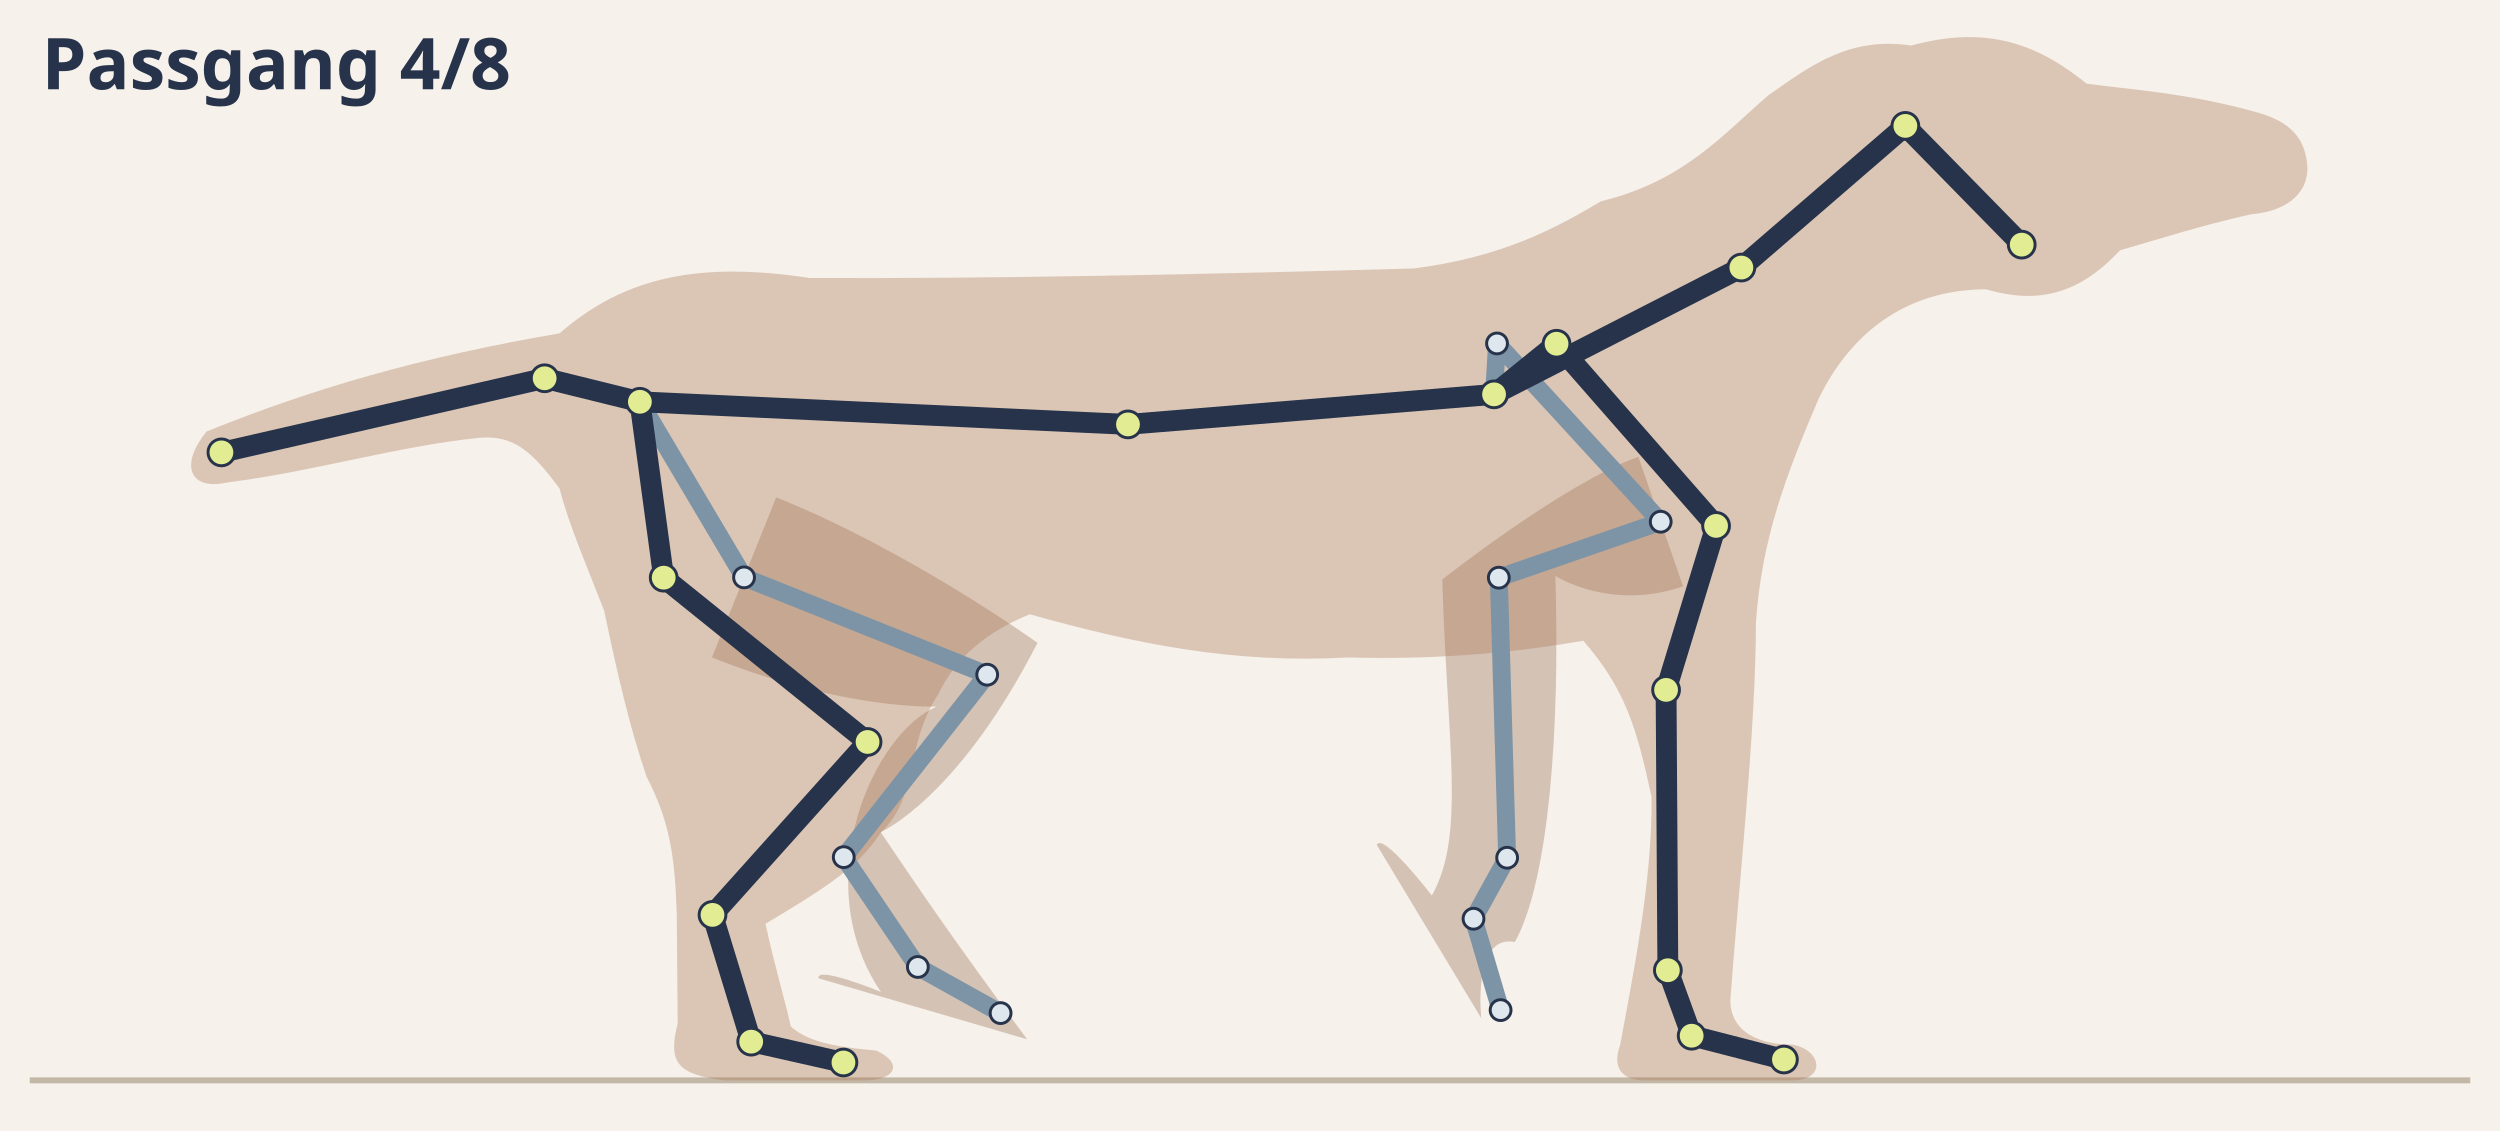
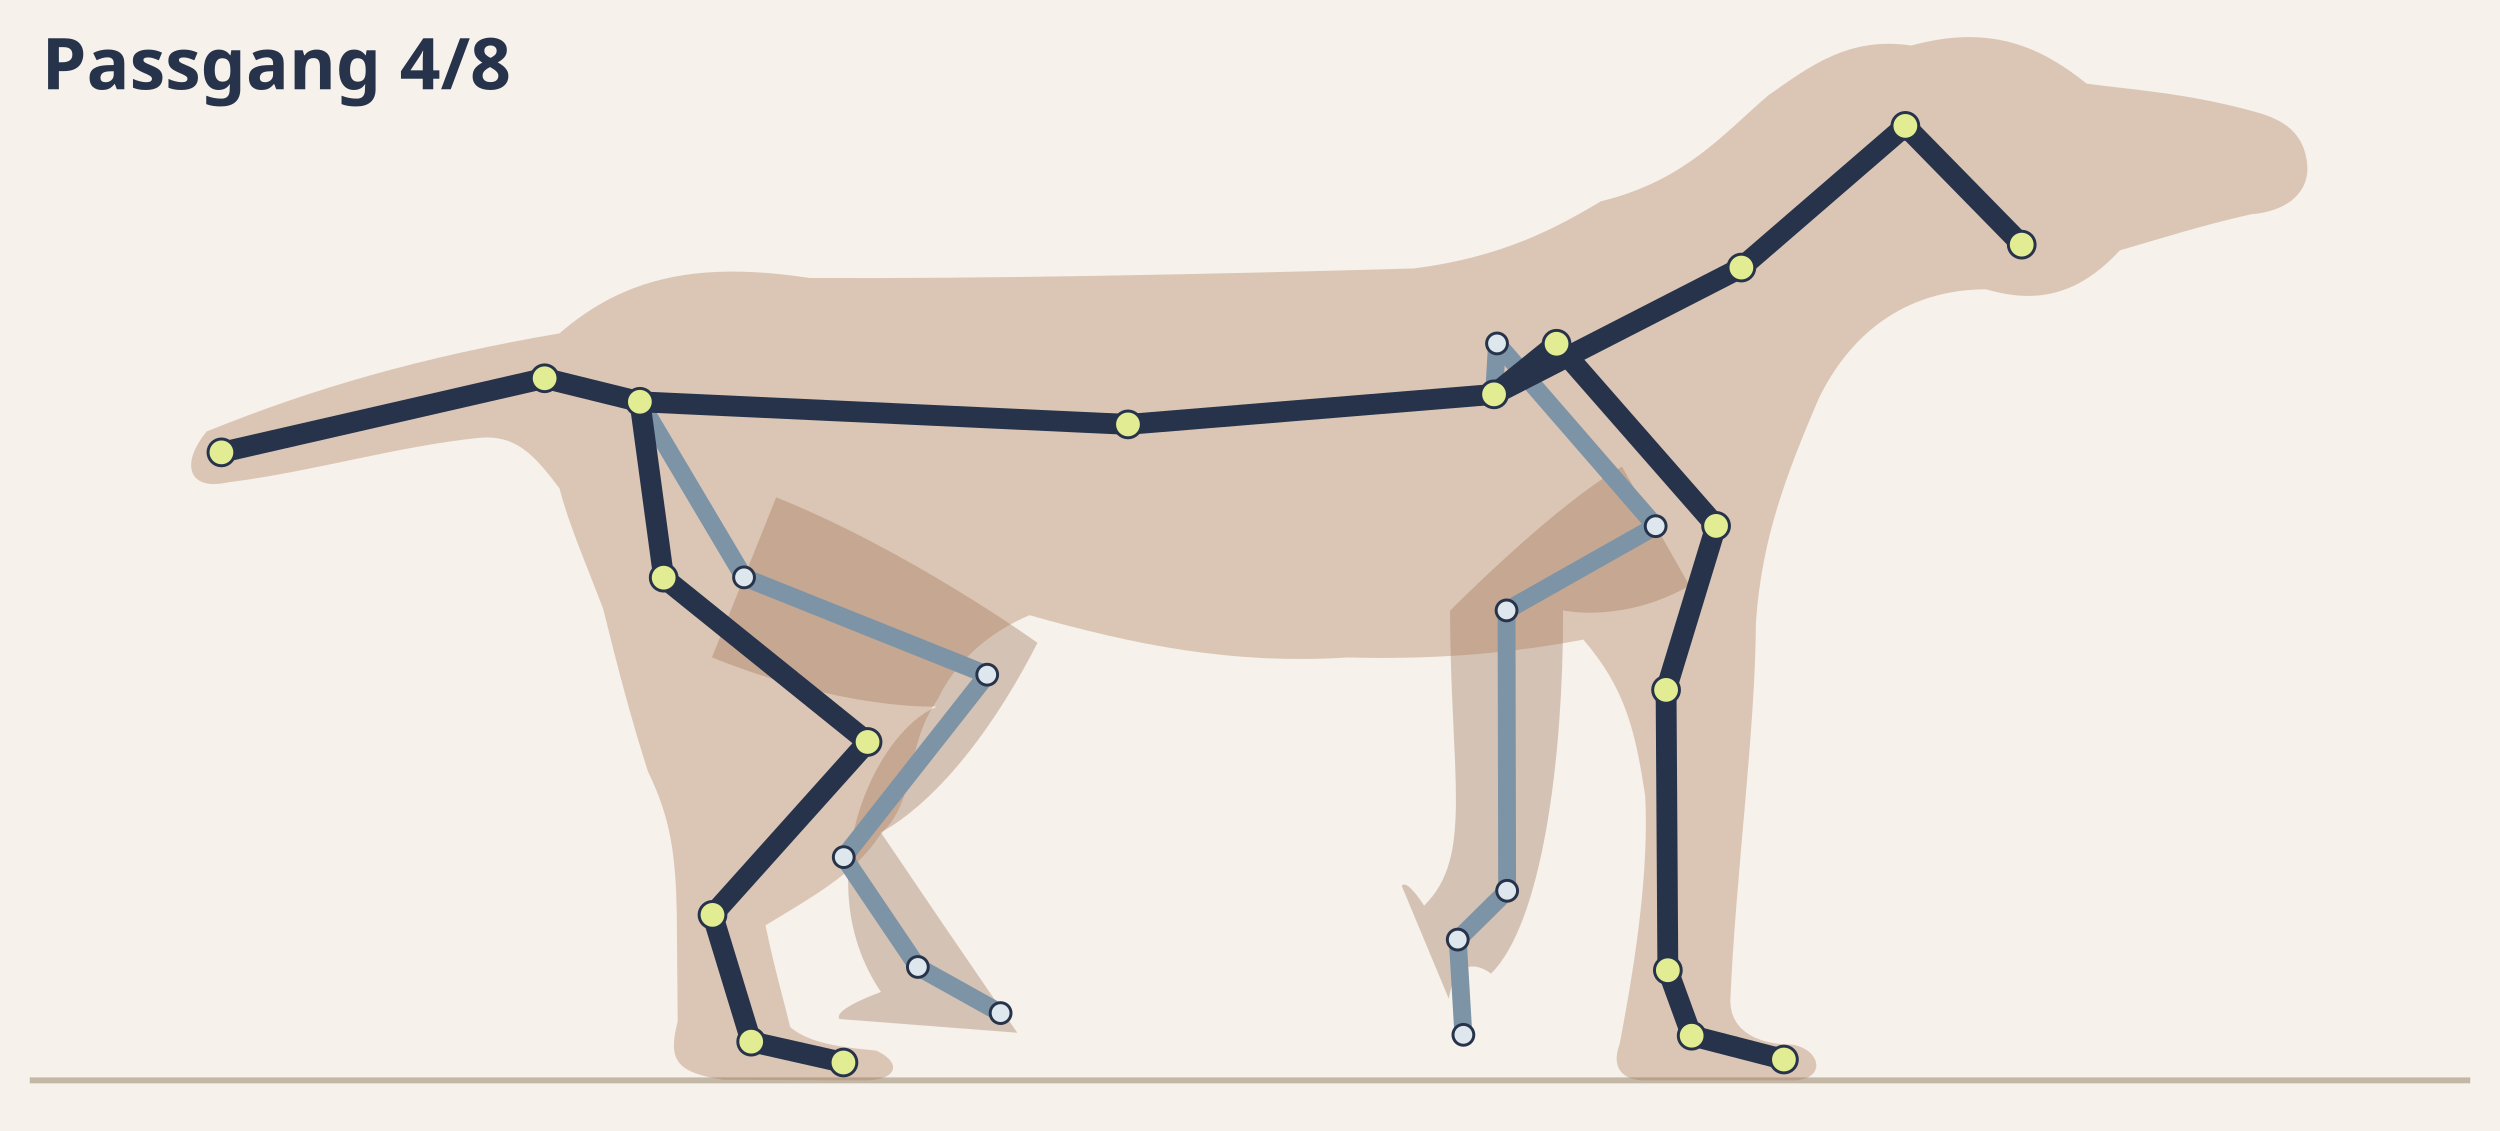
<svg xmlns="http://www.w3.org/2000/svg" viewBox="60 120 840 380">
  <rect x="60" y="120" width="840" height="380" fill="#f6f1ea" />
  <line x1="70" x2="890" y1="483" y2="483" stroke="#c3b7a6" stroke-width="2" />
-   <path d="M320.8 287.1C365.7 305.1 408.6 336 408.6 336C381.7 388.5 355.9 399.6 355.9 399.6C369.6 419.9 380.9 436.5 405.1 469.2L335 448.7C334.2 444.3 356 453.3 356 453.3C331 416.4 353.4 366.2 374.8 357.4C374.8 357.4 344.2 358.9 299.2 340.9Z" fill="#956b50" opacity="0.35" />
-   <path d="M625.5 317C601.1 325.5 582.6 313.5 582.6 313.5C584.2 365.3 580.4 416 569 436.5C554.6 433.7 557.7 462.1 557.7 462.1L522.6 403.9C524.5 399.3 541.1 420.9 541.1 420.9C552.5 400.5 546.3 371.2 544.6 314.7C544.6 314.7 586 282 610.5 273.5Z" fill="#956b50" opacity="0.35" />
-   <path d="M129.4 265C165.1 250.5 201.4 240 248 232C270 212.9 295 207.8 332 213.4C392 213.7 465 212.2 535 210.2C565 206.4 583 196.5 598 187.6C626.1 180.8 639.1 164.9 654.2 152C668.3 142.1 681.3 132.2 702.2 135.3C728.1 128.2 745.1 135.2 761.1 148.1C775.1 150.1 795.1 151.1 819.2 158C829.2 161 834.2 166 835.2 175C836.2 183.9 829.3 191 816.3 192C798.3 196.1 786.3 200.1 772.3 204.1C758.3 219.2 744.3 222.2 727.3 217.2C699.2 217.3 681.1 233.2 671 254.1C660 279.9 652 300.9 650 328.9C649.9 366.3 644.5 413.9 641.4 456C641.4 467 651.4 471 662.4 471C672.4 473 673.4 483 662.4 483L612.4 483C605.4 483 601.4 479 604.4 471C608.4 449 615.3 415.9 614.9 387.7C609.9 364.2 605.9 351.3 592 335.3C571 338.9 545 341.8 513 340.9C474 343.1 441 336.2 406 326.4C391.6 332.2 381.1 341 375.4 353C363.5 371.3 369.2 387 355.9 399.8C347.7 412.6 333.5 420.5 317.2 430.4C320.5 445.6 324 456.8 325.7 464.9C332.4 471 344.4 472 354.4 473C363.4 477 361.4 483 350.4 483L303.4 483C287.4 481 284.4 477 287.7 463.9L287.4 427.4C286.8 407.7 285 395.9 277.3 381.1C271.8 365 267.7 347.8 263 325.2C258 312.2 251 296.1 248 284.1C239 272.1 233 266.1 221.1 267.1C193.5 269.9 165.1 278.5 136.4 282.1C123.4 285 120.4 276 129.4 265Z" fill="#a87554" opacity="0.35" />
+   <path d="M320.8 287.1C365.7 305.1 408.6 336 408.6 336C381.7 388.5 355.9 399.6 355.9 399.6C369.6 419.9 380.9 436.5 401.8 467L342.1 462.4C339.6 459.1 356 453.3 356 453.3C331 416.4 353.4 366.2 374.8 357.4C374.8 357.4 344.2 358.9 299.2 340.9Z" fill="#956b50" opacity="0.35" />
+   <path d="M627.7 316.8C605.1 329.6 585.2 325.1 585.2 325.1C585.3 376.9 577.7 430.7 561 447.1C548.8 438.6 546.8 455.6 546.8 455.6L531 417.7C532.6 414.9 538.5 424.3 538.5 424.3C555.2 407.9 547.4 381.7 547.2 325.2C547.2 325.2 582.5 289.5 605 276.8Z" fill="#956b50" opacity="0.35" />
+   <path d="M129.4 265C165.1 250.5 201.4 240 248 232C270 212.9 295 207.8 332 213.4C392 213.7 465 212.2 535 210.2C565 206.4 583 196.5 598 187.6C626.1 180.8 639.1 164.9 654.2 152C668.3 142.1 681.3 132.2 702.2 135.3C728.1 128.2 745.1 135.2 761.1 148.1C775.1 150.1 795.1 151.1 819.2 158C829.2 161 834.2 166 835.2 175C836.2 183.9 829.3 191 816.3 192C798.3 196.1 786.3 200.1 772.3 204.1C758.3 219.2 744.3 222.2 727.3 217.2C699.2 217.3 681.1 233.2 671 254.1C660 279.9 652 300.9 650 328.9C649.8 365.7 643.1 414.9 641.4 456.1C641.4 467 651.4 471 662.4 471C672.4 473 673.4 483 662.4 483L612.3 483C605.2 482.9 601.2 478.8 604.2 470.8C608.4 448.7 614.2 415.6 612.8 387.5C609.4 365.1 606 351.2 592 334.9C571 338.9 545 341.8 513 340.9C473.9 343.4 440.9 336.6 405.9 326.7C391.7 332.7 380.9 342.7 375.1 354.9C363.4 371.7 368.9 387.9 355.7 400.5C347.5 413.3 333.4 421.1 317.2 430.9C320.4 446.3 323.7 457.3 325.5 465.1C332.4 471 344.4 472 354.4 473C363.4 477.1 361.4 483.1 350.4 483L303.1 482.8C287.2 480.4 284.3 476.3 287.7 463.2L287.4 427C287 406.9 285.3 394.8 277.7 379.2C272.3 362.3 267.9 345.8 262.7 324.7C258 312.1 251 296.1 248 284.1C239 272.1 233 266.1 221.1 267.1C193.5 269.9 165.1 278.5 136.4 282.1C123.4 285 120.4 276 129.4 265Z" fill="#a87554" opacity="0.35" />
  <line x1="275" y1="255" x2="310" y2="314" stroke="#7d93a6" stroke-width="6" stroke-linecap="round" />
  <line x1="310" y1="314" x2="391.7" y2="346.7" stroke="#7d93a6" stroke-width="6" stroke-linecap="round" />
  <line x1="391.7" y1="346.7" x2="343.5" y2="408" stroke="#7d93a6" stroke-width="6" stroke-linecap="round" />
  <line x1="343.5" y1="408" x2="368.4" y2="444.9" stroke="#7d93a6" stroke-width="6" stroke-linecap="round" />
  <line x1="368.4" y1="444.9" x2="396.2" y2="460.4" stroke="#7d93a6" stroke-width="6" stroke-linecap="round" />
  <line x1="562" y1="252.5" x2="563" y2="235.4" stroke="#7d93a6" stroke-width="6" stroke-linecap="round" />
-   <line x1="563" y1="235.4" x2="618" y2="295.3" stroke="#7d93a6" stroke-width="6" stroke-linecap="round" />
-   <line x1="618" y1="295.3" x2="563.6" y2="314.1" stroke="#7d93a6" stroke-width="6" stroke-linecap="round" />
-   <line x1="563.6" y1="314.1" x2="566.4" y2="408.2" stroke="#7d93a6" stroke-width="6" stroke-linecap="round" />
-   <line x1="566.4" y1="408.2" x2="555.1" y2="428.7" stroke="#7d93a6" stroke-width="6" stroke-linecap="round" />
-   <line x1="555.1" y1="428.7" x2="564.2" y2="459.4" stroke="#7d93a6" stroke-width="6" stroke-linecap="round" />
+   <line x1="563" y1="235.4" x2="616.3" y2="296.8" stroke="#7d93a6" stroke-width="6" stroke-linecap="round" />
+   <line x1="616.3" y1="296.8" x2="566.2" y2="325.1" stroke="#7d93a6" stroke-width="6" stroke-linecap="round" />
+   <line x1="566.2" y1="325.1" x2="566.4" y2="419.3" stroke="#7d93a6" stroke-width="6" stroke-linecap="round" />
+   <line x1="566.4" y1="419.3" x2="549.8" y2="435.7" stroke="#7d93a6" stroke-width="6" stroke-linecap="round" />
+   <line x1="549.8" y1="435.7" x2="551.7" y2="467.7" stroke="#7d93a6" stroke-width="6" stroke-linecap="round" />
  <line x1="134.4" y1="272" x2="243" y2="247.1" stroke="#26334a" stroke-width="7" stroke-linecap="round" />
  <line x1="243" y1="247.1" x2="275" y2="255" stroke="#26334a" stroke-width="7" stroke-linecap="round" />
  <line x1="275" y1="255" x2="439" y2="262.6" stroke="#26334a" stroke-width="7" stroke-linecap="round" />
  <line x1="439" y1="262.6" x2="562" y2="252.5" stroke="#26334a" stroke-width="7" stroke-linecap="round" />
  <line x1="562" y1="252.5" x2="645.1" y2="209.9" stroke="#26334a" stroke-width="7" stroke-linecap="round" />
  <line x1="645.1" y1="209.9" x2="700.2" y2="162.3" stroke="#26334a" stroke-width="7" stroke-linecap="round" />
  <line x1="700.2" y1="162.3" x2="739.3" y2="202.2" stroke="#26334a" stroke-width="7" stroke-linecap="round" />
  <line x1="275" y1="255" x2="283" y2="314.1" stroke="#26334a" stroke-width="7" stroke-linecap="round" />
  <line x1="283" y1="314.1" x2="351.5" y2="369.3" stroke="#26334a" stroke-width="7" stroke-linecap="round" />
  <line x1="351.5" y1="369.3" x2="299.4" y2="427.4" stroke="#26334a" stroke-width="7" stroke-linecap="round" />
  <line x1="299.4" y1="427.4" x2="312.4" y2="470" stroke="#26334a" stroke-width="7" stroke-linecap="round" />
  <line x1="312.4" y1="470" x2="343.4" y2="477" stroke="#26334a" stroke-width="7" stroke-linecap="round" />
  <line x1="562" y1="252.5" x2="583" y2="235.5" stroke="#26334a" stroke-width="7" stroke-linecap="round" />
  <line x1="583" y1="235.5" x2="636.6" y2="296.7" stroke="#26334a" stroke-width="7" stroke-linecap="round" />
  <line x1="636.6" y1="296.7" x2="619.8" y2="351.8" stroke="#26334a" stroke-width="7" stroke-linecap="round" />
  <line x1="619.8" y1="351.8" x2="620.4" y2="446" stroke="#26334a" stroke-width="7" stroke-linecap="round" />
  <line x1="620.4" y1="446" x2="628.4" y2="468" stroke="#26334a" stroke-width="7" stroke-linecap="round" />
  <line x1="628.4" y1="468" x2="659.4" y2="476" stroke="#26334a" stroke-width="7" stroke-linecap="round" />
  <circle cx="134.4" cy="272" r="4.5" fill="#e1ec93" stroke="#26334a" stroke-width="1" />
  <circle cx="243" cy="247.1" r="4.5" fill="#e1ec93" stroke="#26334a" stroke-width="1" />
  <circle cx="275" cy="255" r="4.5" fill="#e1ec93" stroke="#26334a" stroke-width="1" />
  <circle cx="439" cy="262.6" r="4.5" fill="#e1ec93" stroke="#26334a" stroke-width="1" />
  <circle cx="562" cy="252.5" r="4.5" fill="#e1ec93" stroke="#26334a" stroke-width="1" />
  <circle cx="645.1" cy="209.9" r="4.5" fill="#e1ec93" stroke="#26334a" stroke-width="1" />
  <circle cx="700.2" cy="162.3" r="4.5" fill="#e1ec93" stroke="#26334a" stroke-width="1" />
  <circle cx="739.3" cy="202.2" r="4.5" fill="#e1ec93" stroke="#26334a" stroke-width="1" />
  <circle cx="583" cy="235.5" r="4.5" fill="#e1ec93" stroke="#26334a" stroke-width="1" />
  <circle cx="636.6" cy="296.7" r="4.5" fill="#e1ec93" stroke="#26334a" stroke-width="1" />
  <circle cx="619.8" cy="351.8" r="4.5" fill="#e1ec93" stroke="#26334a" stroke-width="1" />
  <circle cx="620.4" cy="446" r="4.5" fill="#e1ec93" stroke="#26334a" stroke-width="1" />
  <circle cx="628.4" cy="468" r="4.5" fill="#e1ec93" stroke="#26334a" stroke-width="1" />
  <circle cx="659.4" cy="476" r="4.5" fill="#e1ec93" stroke="#26334a" stroke-width="1" />
  <circle cx="283" cy="314.1" r="4.5" fill="#e1ec93" stroke="#26334a" stroke-width="1" />
  <circle cx="351.5" cy="369.3" r="4.5" fill="#e1ec93" stroke="#26334a" stroke-width="1" />
  <circle cx="299.4" cy="427.4" r="4.5" fill="#e1ec93" stroke="#26334a" stroke-width="1" />
  <circle cx="312.4" cy="470" r="4.5" fill="#e1ec93" stroke="#26334a" stroke-width="1" />
  <circle cx="343.4" cy="477" r="4.5" fill="#e1ec93" stroke="#26334a" stroke-width="1" />
  <circle cx="563" cy="235.4" r="3.5" fill="#dfe7ee" stroke="#26334a" stroke-width="1" />
-   <circle cx="618" cy="295.3" r="3.5" fill="#dfe7ee" stroke="#26334a" stroke-width="1" />
-   <circle cx="563.6" cy="314.1" r="3.5" fill="#dfe7ee" stroke="#26334a" stroke-width="1" />
-   <circle cx="566.4" cy="408.2" r="3.5" fill="#dfe7ee" stroke="#26334a" stroke-width="1" />
-   <circle cx="555.1" cy="428.7" r="3.5" fill="#dfe7ee" stroke="#26334a" stroke-width="1" />
-   <circle cx="564.2" cy="459.4" r="3.5" fill="#dfe7ee" stroke="#26334a" stroke-width="1" />
+   <circle cx="616.3" cy="296.8" r="3.5" fill="#dfe7ee" stroke="#26334a" stroke-width="1" />
+   <circle cx="566.2" cy="325.1" r="3.5" fill="#dfe7ee" stroke="#26334a" stroke-width="1" />
+   <circle cx="566.4" cy="419.3" r="3.5" fill="#dfe7ee" stroke="#26334a" stroke-width="1" />
+   <circle cx="549.8" cy="435.7" r="3.5" fill="#dfe7ee" stroke="#26334a" stroke-width="1" />
+   <circle cx="551.7" cy="467.7" r="3.5" fill="#dfe7ee" stroke="#26334a" stroke-width="1" />
  <circle cx="310" cy="314" r="3.5" fill="#dfe7ee" stroke="#26334a" stroke-width="1" />
  <circle cx="391.7" cy="346.7" r="3.5" fill="#dfe7ee" stroke="#26334a" stroke-width="1" />
  <circle cx="343.5" cy="408" r="3.5" fill="#dfe7ee" stroke="#26334a" stroke-width="1" />
  <circle cx="368.4" cy="444.9" r="3.5" fill="#dfe7ee" stroke="#26334a" stroke-width="1" />
  <circle cx="396.2" cy="460.4" r="3.5" fill="#dfe7ee" stroke="#26334a" stroke-width="1" />
  <text x="74" y="150" font-family="sans-serif" font-size="24" font-weight="700" fill="#26334a">Passgang 4/8</text>
</svg>
